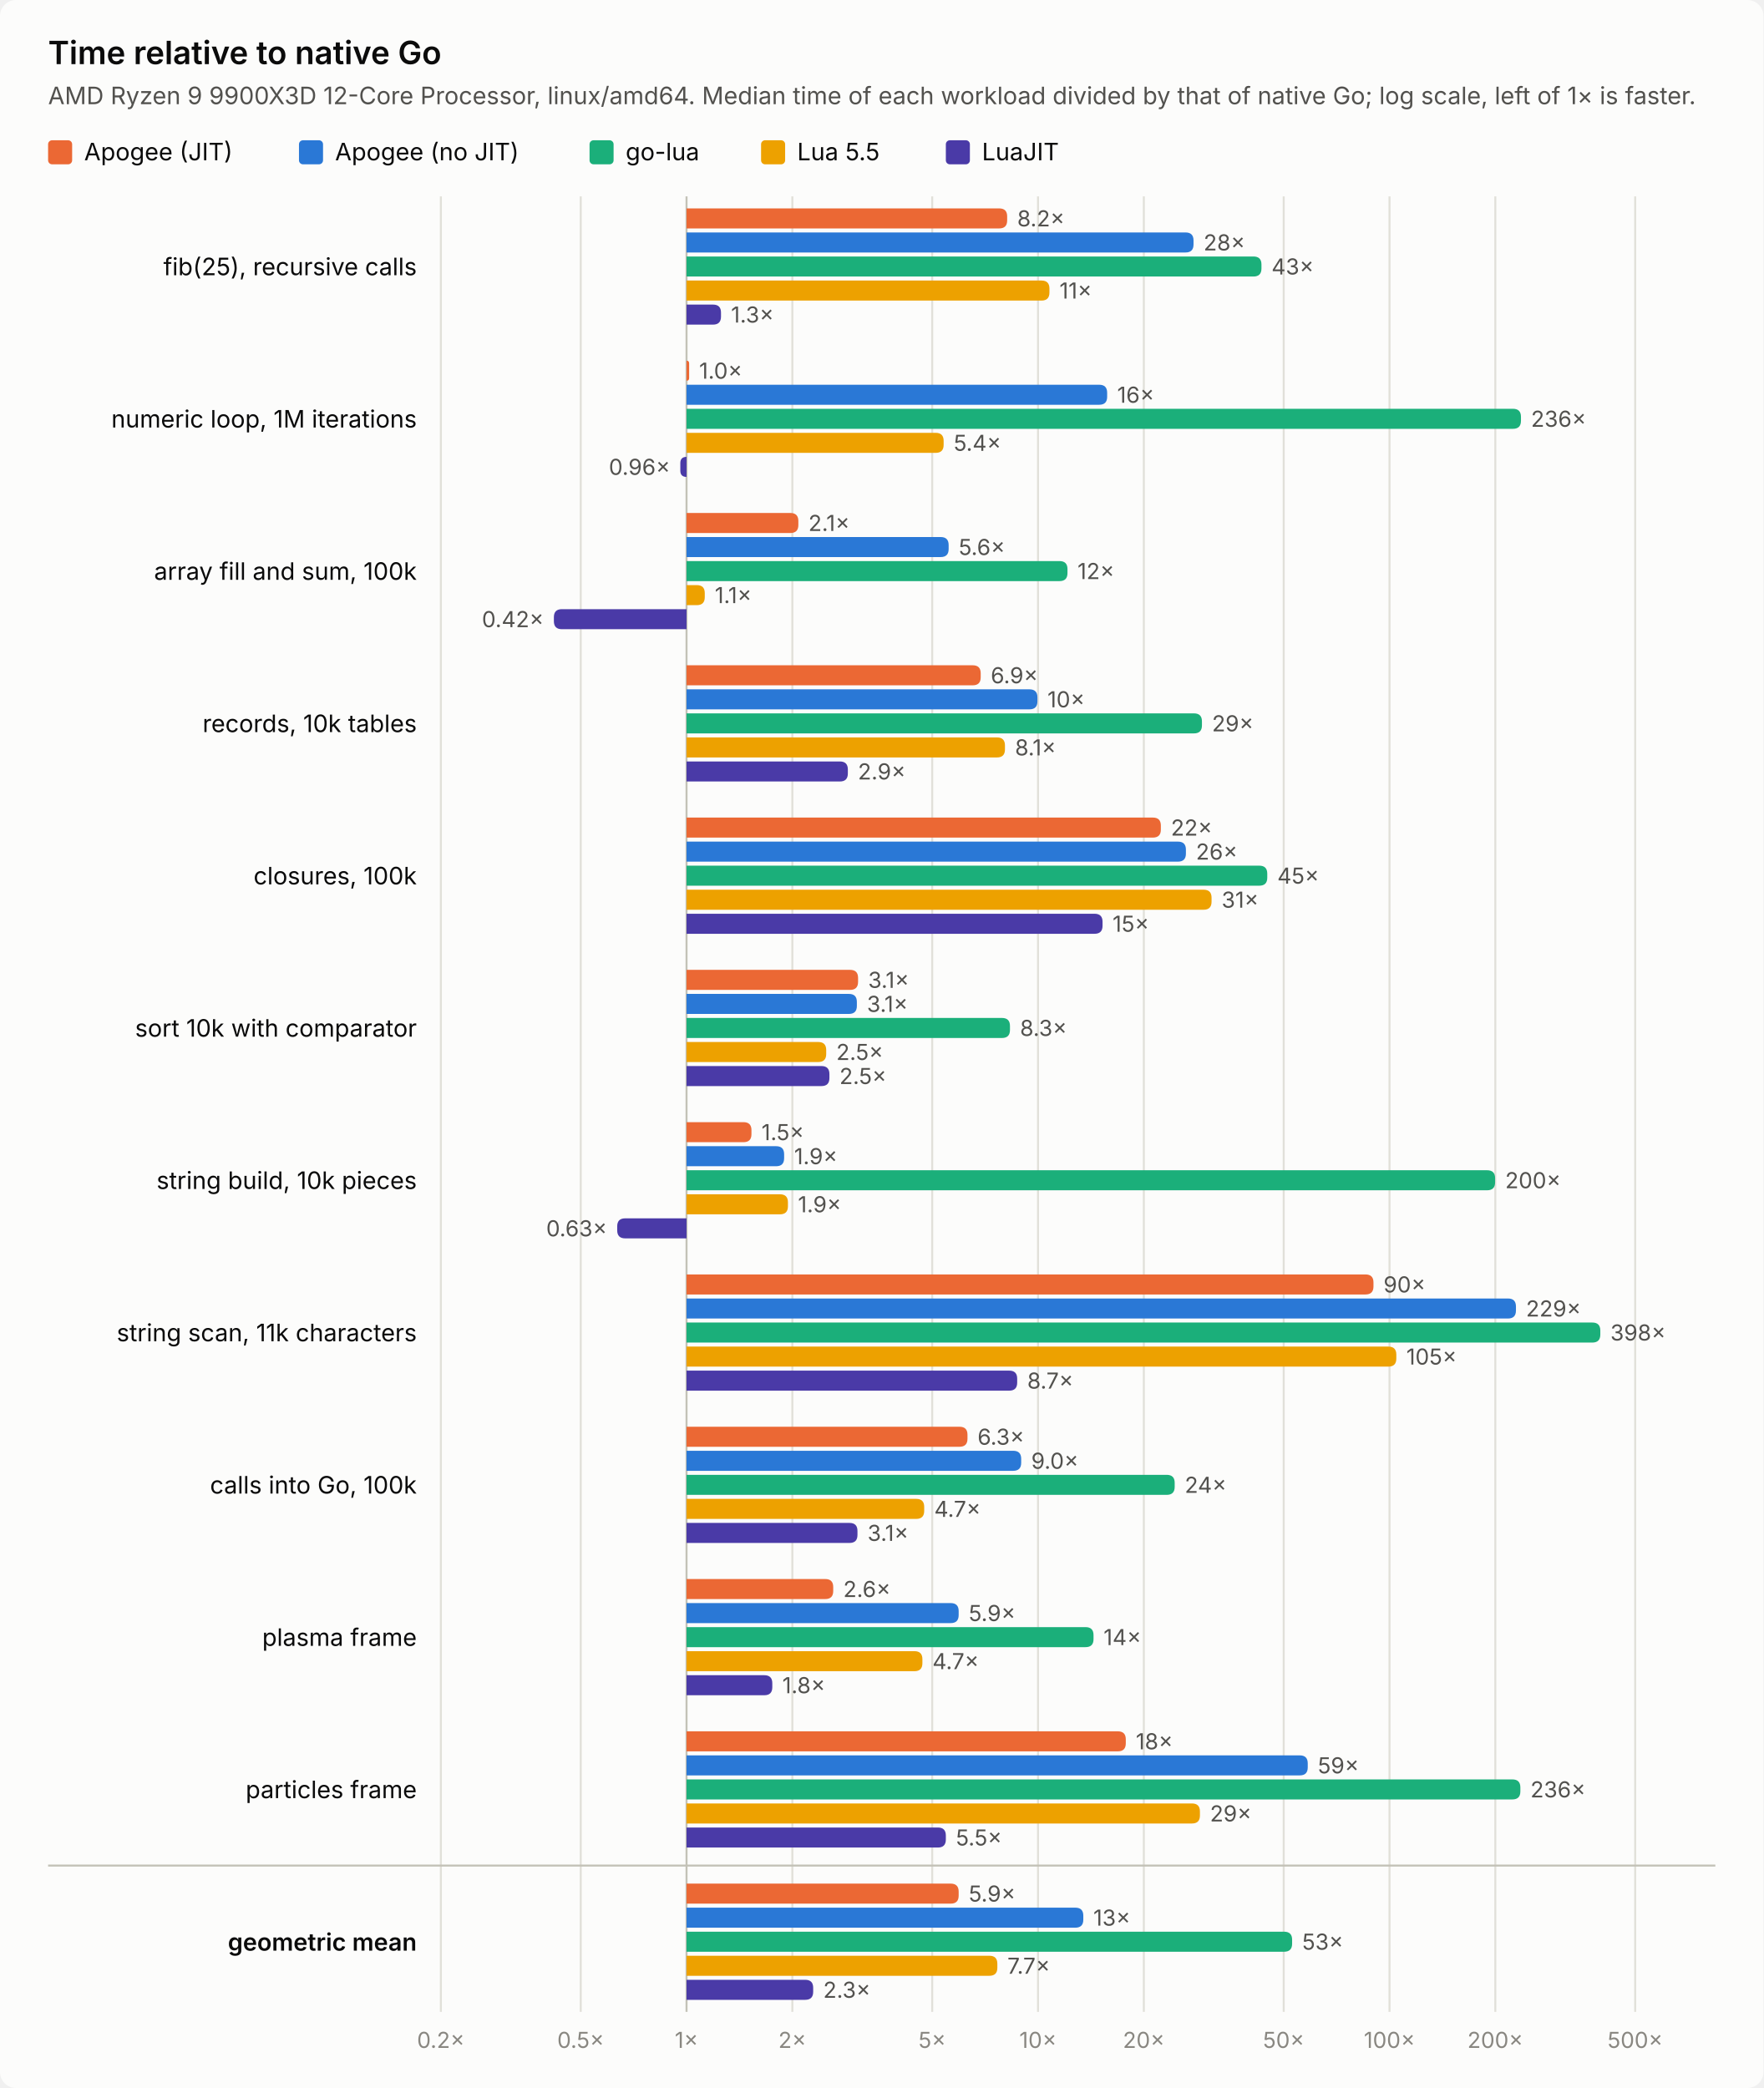
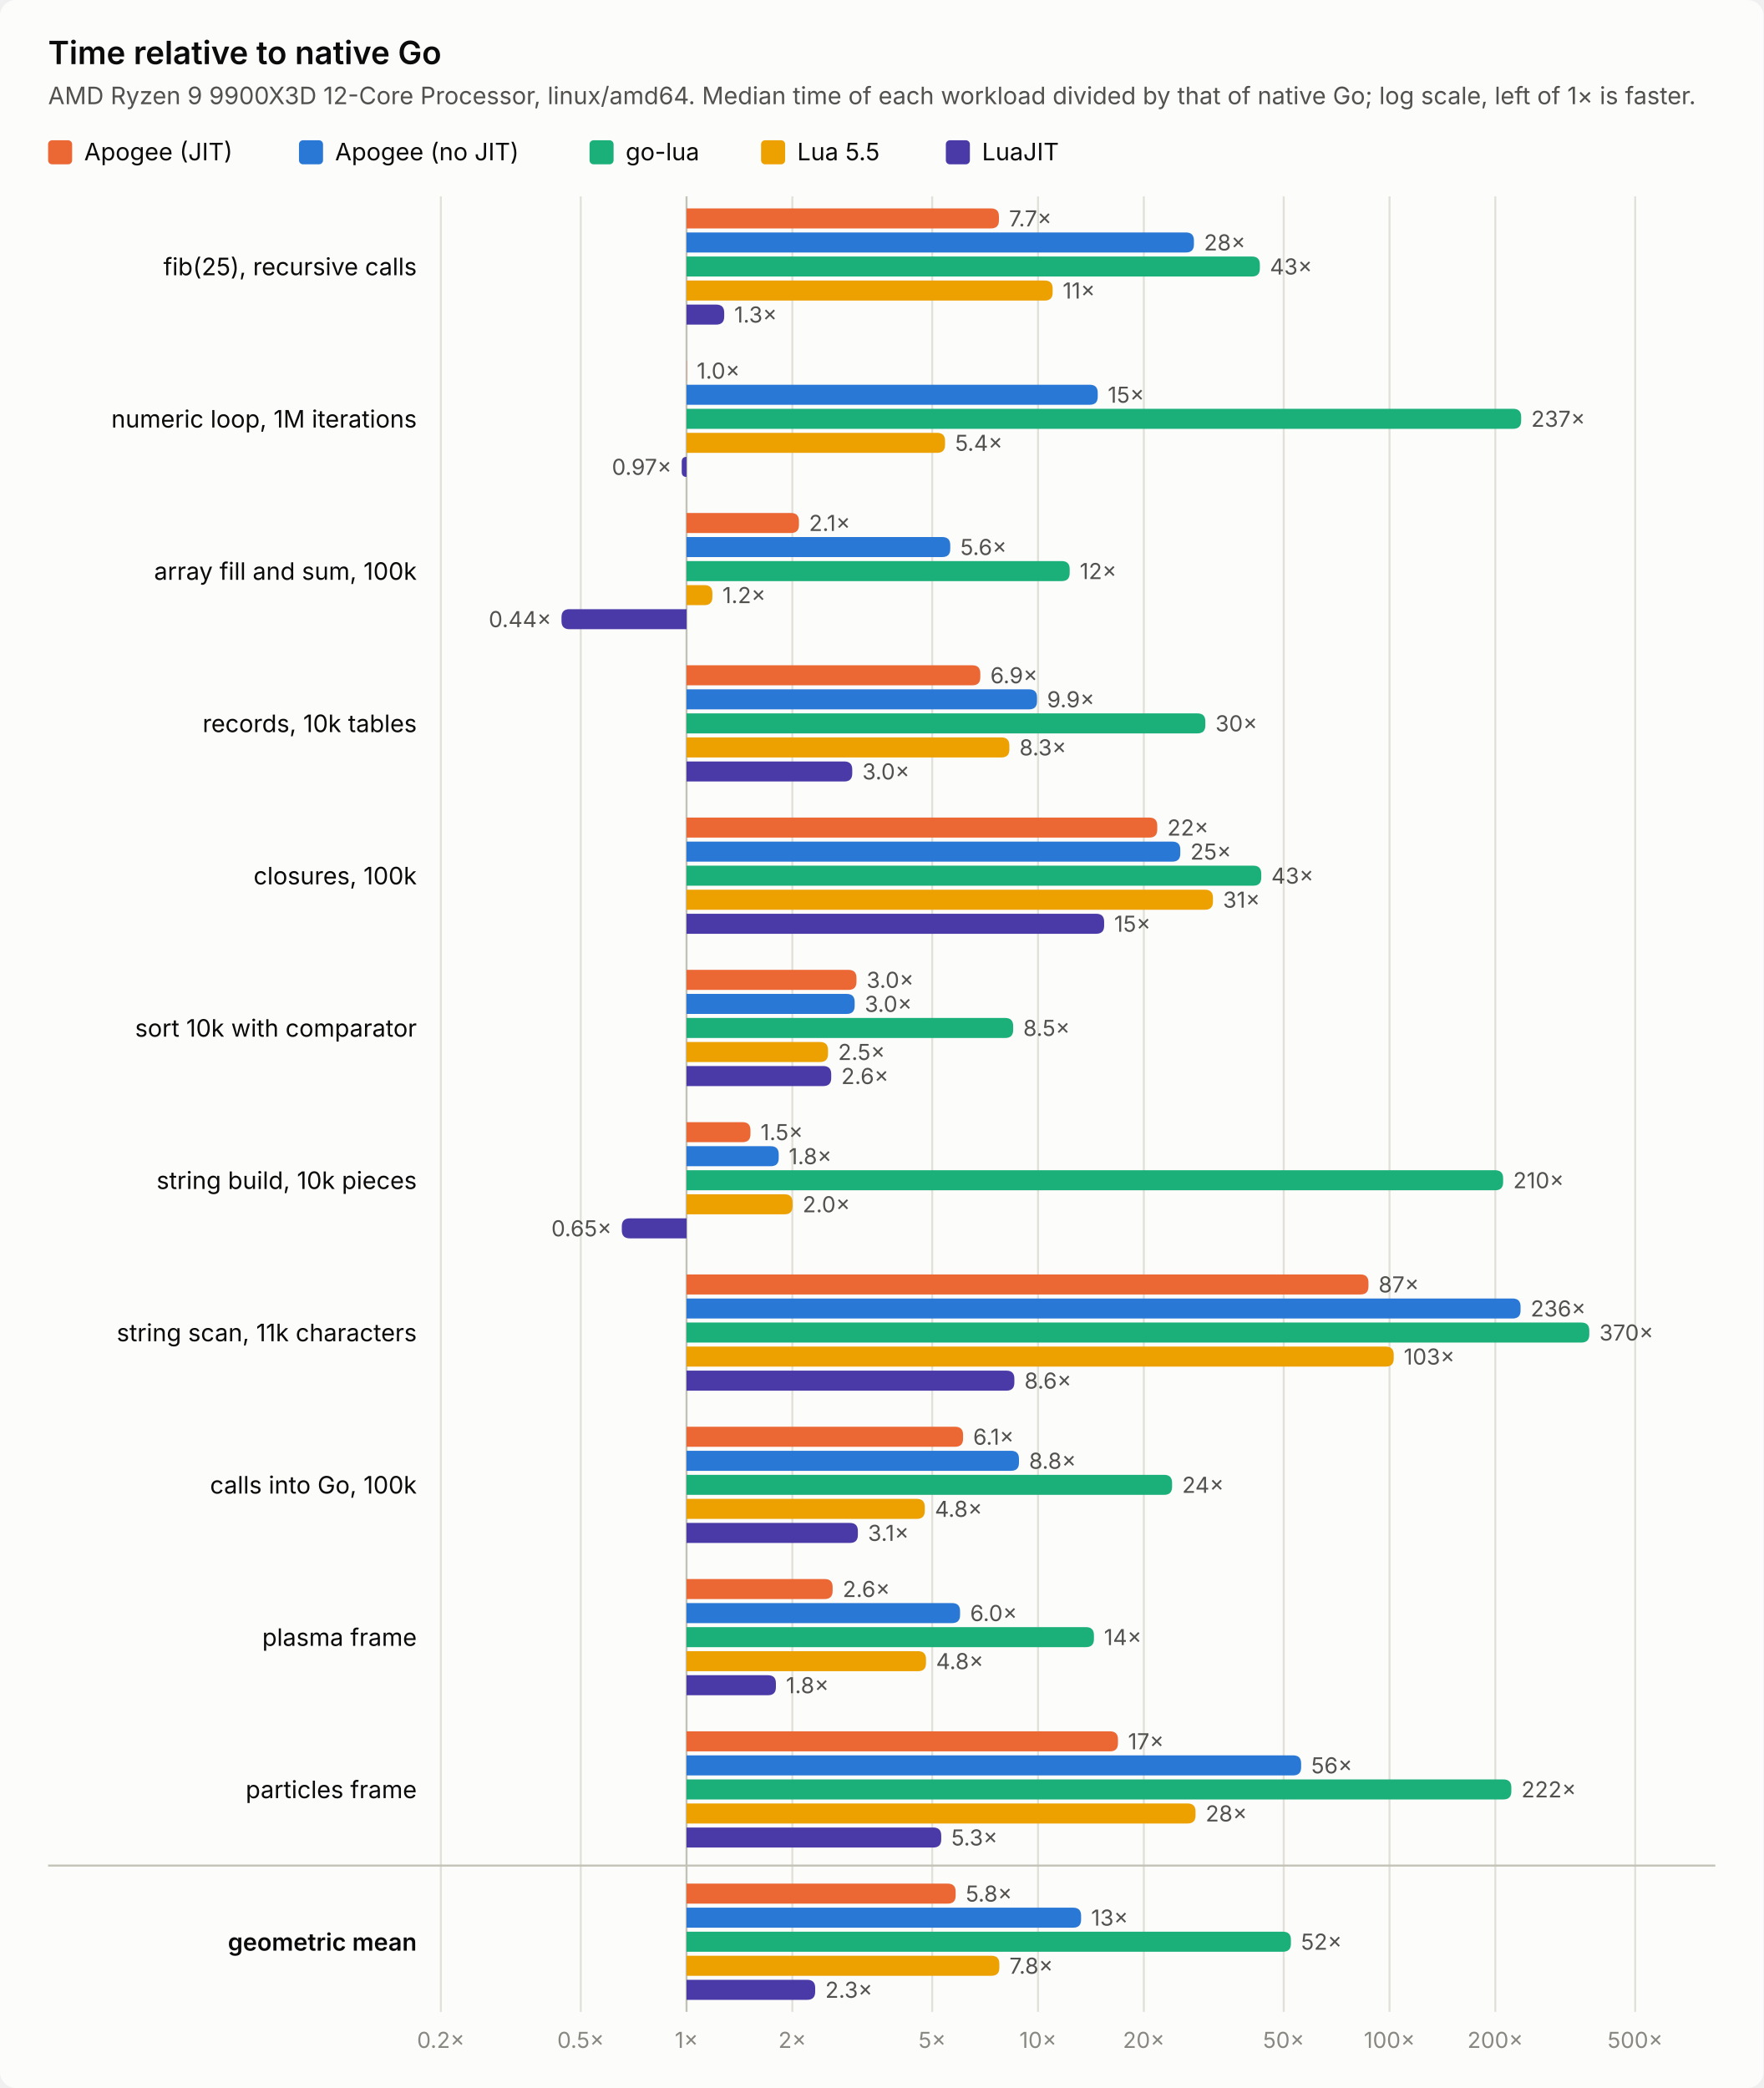
<svg xmlns="http://www.w3.org/2000/svg" viewBox="0 0 880 1042" width="880" height="1042" role="img" aria-labelledby="t d">
  <style>
text { font-family: system-ui, -apple-system, "Segoe UI", sans-serif; }
.bg { fill: #fcfcfb; }
.title { fill: #0b0b0b; font-size: 16px; font-weight: 600; }
.sub { fill: #52514e; font-size: 12px; }
.label { fill: #0b0b0b; font-size: 12px; }
.mean { font-weight: 600; }
.value { fill: #52514e; font-size: 11px; font-variant-numeric: tabular-nums; }
.tick { fill: #898781; font-size: 11px; font-variant-numeric: tabular-nums; }
.grid { stroke: #e1e0d9; stroke-width: 1; }
.base { stroke: #c3c2b7; stroke-width: 1; }
.s0 { fill: #2a78d6; } .s1 { fill: #eb6834; } .s2 { fill: #1baf7a; } .s3 { fill: #eda100; } .s4 { fill: #4a3aa7; }
@media (prefers-color-scheme: dark) {
  .bg { fill: #1a1a19; }
  .title, .label { fill: #ffffff; }
  .sub, .value { fill: #c3c2b7; }
  .grid { stroke: #2c2c2a; }
  .base { stroke: #383835; }
  .s0 { fill: #3987e5; } .s1 { fill: #d95926; } .s2 { fill: #199e70; } .s3 { fill: #c98500; } .s4 { fill: #9085e9; }
}
</style>
  <rect class="bg" width="880" height="1042" rx="8" />
  <text class="title" x="24" y="32">Time relative to native Go</text>
  <text class="sub" x="24" y="52">AMD Ryzen 9 9900X3D 12-Core Processor, linux/amd64. Median time of each workload divided by that of native Go; log scale, left of 1× is faster.</text>
  <rect class="s1" x="24" y="70" width="12" height="12" rx="2" />
  <text class="label" x="42" y="80">Apogee (JIT)</text>
  <rect class="s0" x="149.2" y="70" width="12" height="12" rx="2" />
  <text class="label" x="167.2" y="80">Apogee (no JIT)</text>
  <rect class="s2" x="294.2" y="70" width="12" height="12" rx="2" />
  <text class="label" x="312.2" y="80">go-lua</text>
  <rect class="s3" x="379.8" y="70" width="12" height="12" rx="2" />
  <text class="label" x="397.8" y="80">Lua 5.5</text>
  <rect class="s4" x="472" y="70" width="12" height="12" rx="2" />
  <text class="label" x="490" y="80">LuaJIT</text>
  <line class="grid" x1="220.0" x2="220.0" y1="98" y2="1004" />
  <text class="tick" x="220.0" y="1022" text-anchor="middle">0.2×</text>
  <line class="grid" x1="289.8" x2="289.8" y1="98" y2="1004" />
  <text class="tick" x="289.8" y="1022" text-anchor="middle">0.5×</text>
  <line class="base" x1="342.6" x2="342.6" y1="98" y2="1004" />
  <text class="tick" x="342.6" y="1022" text-anchor="middle">1×</text>
  <line class="grid" x1="395.4" x2="395.4" y1="98" y2="1004" />
  <text class="tick" x="395.4" y="1022" text-anchor="middle">2×</text>
  <line class="grid" x1="465.2" x2="465.2" y1="98" y2="1004" />
  <text class="tick" x="465.2" y="1022" text-anchor="middle">5×</text>
  <line class="grid" x1="518.0" x2="518.0" y1="98" y2="1004" />
  <text class="tick" x="518.0" y="1022" text-anchor="middle">10×</text>
  <line class="grid" x1="570.8" x2="570.8" y1="98" y2="1004" />
  <text class="tick" x="570.8" y="1022" text-anchor="middle">20×</text>
  <line class="grid" x1="640.6" x2="640.6" y1="98" y2="1004" />
  <text class="tick" x="640.6" y="1022" text-anchor="middle">50×</text>
  <line class="grid" x1="693.4" x2="693.4" y1="98" y2="1004" />
  <text class="tick" x="693.4" y="1022" text-anchor="middle">100×</text>
  <line class="grid" x1="746.2" x2="746.2" y1="98" y2="1004" />
  <text class="tick" x="746.2" y="1022" text-anchor="middle">200×</text>
  <line class="grid" x1="816.0" x2="816.0" y1="98" y2="1004" />
  <text class="tick" x="816.0" y="1022" text-anchor="middle">500×</text>
  <text class="label" x="208" y="133.0" text-anchor="end" dominant-baseline="middle">fib(25), recursive calls</text>
-   <path class="s1" d="M342.6 104.0H498.6Q502.6 104.0 502.6 108.0V110.0Q502.6 114.0 498.6 114.0H342.6Z" />
-   <text class="value" x="507.6" y="109.0" text-anchor="start" dominant-baseline="middle">8.2×</text>
-   <path class="s0" d="M342.6 116.0H591.6Q595.6 116.0 595.6 120.0V122.0Q595.6 126.0 591.6 126.0H342.6Z" />
-   <text class="value" x="600.6" y="121.0" text-anchor="start" dominant-baseline="middle">28×</text>
-   <path class="s2" d="M342.6 128.0H625.5Q629.5 128.0 629.5 132.0V134.0Q629.5 138.0 625.5 138.0H342.6Z" />
-   <text class="value" x="634.5" y="133.0" text-anchor="start" dominant-baseline="middle">43×</text>
-   <path class="s3" d="M342.6 140.0H519.7Q523.7 140.0 523.7 144.0V146.0Q523.7 150.0 519.7 150.0H342.6Z" />
-   <text class="value" x="528.7" y="145.0" text-anchor="start" dominant-baseline="middle">11×</text>
-   <path class="s4" d="M342.6 152.0H355.8Q359.8 152.0 359.8 156.0V158.0Q359.8 162.0 355.8 162.0H342.6Z" />
-   <text class="value" x="364.8" y="157.0" text-anchor="start" dominant-baseline="middle">1.3×</text>
+   <path class="s1" d="M342.6 104.0H494.5Q498.5 104.0 498.5 108.0V110.0Q498.5 114.0 494.5 114.0H342.6Z" />
+   <text class="value" x="503.5" y="109.0" text-anchor="start" dominant-baseline="middle">7.7×</text>
+   <path class="s0" d="M342.6 116.0H591.8Q595.8 116.0 595.8 120.0V122.0Q595.8 126.0 591.8 126.0H342.6Z" />
+   <text class="value" x="600.8" y="121.0" text-anchor="start" dominant-baseline="middle">28×</text>
+   <path class="s2" d="M342.6 128.0H624.7Q628.7 128.0 628.7 132.0V134.0Q628.7 138.0 624.7 138.0H342.6Z" />
+   <text class="value" x="633.7" y="133.0" text-anchor="start" dominant-baseline="middle">43×</text>
+   <path class="s3" d="M342.6 140.0H521.3Q525.3 140.0 525.3 144.0V146.0Q525.3 150.0 521.3 150.0H342.6Z" />
+   <text class="value" x="530.3" y="145.0" text-anchor="start" dominant-baseline="middle">11×</text>
+   <path class="s4" d="M342.6 152.0H357.4Q361.4 152.0 361.4 156.0V158.0Q361.4 162.0 357.4 162.0H342.6Z" />
+   <text class="value" x="366.4" y="157.0" text-anchor="start" dominant-baseline="middle">1.3×</text>
  <text class="label" x="208" y="209.0" text-anchor="end" dominant-baseline="middle">numeric loop, 1M iterations</text>
-   <path class="s1" d="M342.6 180.0H342.6Q343.9 180.0 343.9 181.3V188.7Q343.9 190.0 342.6 190.0H342.6Z" />
-   <text class="value" x="348.9" y="185.0" text-anchor="start" dominant-baseline="middle">1.0×</text>
-   <path class="s0" d="M342.6 192.0H548.5Q552.5 192.0 552.5 196.0V198.0Q552.5 202.0 548.5 202.0H342.6Z" />
-   <text class="value" x="557.5" y="197.0" text-anchor="start" dominant-baseline="middle">16×</text>
-   <path class="s2" d="M342.6 204.0H755.0Q759.0 204.0 759.0 208.0V210.0Q759.0 214.0 755.0 214.0H342.6Z" />
-   <text class="value" x="764.0" y="209.0" text-anchor="start" dominant-baseline="middle">236×</text>
-   <path class="s3" d="M342.6 216.0H466.9Q470.9 216.0 470.9 220.0V222.0Q470.9 226.0 466.9 226.0H342.6Z" />
-   <text class="value" x="475.9" y="221.0" text-anchor="start" dominant-baseline="middle">5.4×</text>
-   <path class="s4" d="M342.6 228.0H342.6Q339.5 228.0 339.5 231.1V234.9Q339.5 238.0 342.6 238.0H342.6Z" />
-   <text class="value" x="334.5" y="233.0" text-anchor="end" dominant-baseline="middle">0.96×</text>
+   <path class="s1" d="M342.6 180.0H342.6Q342.7 180.0 342.7 180.1V189.9Q342.7 190.0 342.6 190.0H342.6Z" />
+   <text class="value" x="347.7" y="185.0" text-anchor="start" dominant-baseline="middle">1.0×</text>
+   <path class="s0" d="M342.6 192.0H543.8Q547.8 192.0 547.8 196.0V198.0Q547.8 202.0 543.8 202.0H342.6Z" />
+   <text class="value" x="552.8" y="197.0" text-anchor="start" dominant-baseline="middle">15×</text>
+   <path class="s2" d="M342.6 204.0H755.1Q759.1 204.0 759.1 208.0V210.0Q759.1 214.0 755.1 214.0H342.6Z" />
+   <text class="value" x="764.1" y="209.0" text-anchor="start" dominant-baseline="middle">237×</text>
+   <path class="s3" d="M342.6 216.0H467.6Q471.6 216.0 471.6 220.0V222.0Q471.6 226.0 467.6 226.0H342.6Z" />
+   <text class="value" x="476.6" y="221.0" text-anchor="start" dominant-baseline="middle">5.4×</text>
+   <path class="s4" d="M342.6 228.0H342.6Q340.2 228.0 340.2 230.4V235.6Q340.2 238.0 342.6 238.0H342.6Z" />
+   <text class="value" x="335.2" y="233.0" text-anchor="end" dominant-baseline="middle">0.97×</text>
  <text class="label" x="208" y="285.0" text-anchor="end" dominant-baseline="middle">array fill and sum, 100k</text>
-   <path class="s1" d="M342.6 256.0H394.4Q398.4 256.0 398.4 260.0V262.0Q398.4 266.0 394.4 266.0H342.6Z" />
-   <text class="value" x="403.4" y="261.0" text-anchor="start" dominant-baseline="middle">2.1×</text>
-   <path class="s0" d="M342.6 268.0H469.4Q473.4 268.0 473.4 272.0V274.0Q473.4 278.0 469.4 278.0H342.6Z" />
-   <text class="value" x="478.4" y="273.0" text-anchor="start" dominant-baseline="middle">5.6×</text>
-   <path class="s2" d="M342.6 280.0H528.7Q532.7 280.0 532.7 284.0V286.0Q532.7 290.0 528.7 290.0H342.6Z" />
-   <text class="value" x="537.7" y="285.0" text-anchor="start" dominant-baseline="middle">12×</text>
-   <path class="s3" d="M342.6 292.0H347.7Q351.7 292.0 351.7 296.0V298.0Q351.7 302.0 347.7 302.0H342.6Z" />
-   <text class="value" x="356.7" y="297.0" text-anchor="start" dominant-baseline="middle">1.1×</text>
-   <path class="s4" d="M342.6 304.0H280.4Q276.4 304.0 276.4 308.0V310.0Q276.4 314.0 280.4 314.0H342.6Z" />
-   <text class="value" x="271.4" y="309.0" text-anchor="end" dominant-baseline="middle">0.42×</text>
+   <path class="s1" d="M342.6 256.0H394.7Q398.7 256.0 398.7 260.0V262.0Q398.7 266.0 394.7 266.0H342.6Z" />
+   <text class="value" x="403.7" y="261.0" text-anchor="start" dominant-baseline="middle">2.1×</text>
+   <path class="s0" d="M342.6 268.0H470.2Q474.2 268.0 474.2 272.0V274.0Q474.2 278.0 470.2 278.0H342.6Z" />
+   <text class="value" x="479.2" y="273.0" text-anchor="start" dominant-baseline="middle">5.6×</text>
+   <path class="s2" d="M342.6 280.0H529.8Q533.8 280.0 533.8 284.0V286.0Q533.8 290.0 529.8 290.0H342.6Z" />
+   <text class="value" x="538.8" y="285.0" text-anchor="start" dominant-baseline="middle">12×</text>
+   <path class="s3" d="M342.6 292.0H351.5Q355.5 292.0 355.5 296.0V298.0Q355.5 302.0 351.5 302.0H342.6Z" />
+   <text class="value" x="360.5" y="297.0" text-anchor="start" dominant-baseline="middle">1.2×</text>
+   <path class="s4" d="M342.6 304.0H284.2Q280.2 304.0 280.2 308.0V310.0Q280.2 314.0 284.2 314.0H342.6Z" />
+   <text class="value" x="275.2" y="309.0" text-anchor="end" dominant-baseline="middle">0.44×</text>
  <text class="label" x="208" y="361.0" text-anchor="end" dominant-baseline="middle">records, 10k tables</text>
-   <path class="s1" d="M342.6 332.0H485.4Q489.4 332.0 489.4 336.0V338.0Q489.4 342.0 485.4 342.0H342.6Z" />
-   <text class="value" x="494.4" y="337.0" text-anchor="start" dominant-baseline="middle">6.9×</text>
-   <path class="s0" d="M342.6 344.0H513.7Q517.7 344.0 517.7 348.0V350.0Q517.7 354.0 513.7 354.0H342.6Z" />
-   <text class="value" x="522.7" y="349.0" text-anchor="start" dominant-baseline="middle">10×</text>
-   <path class="s2" d="M342.6 356.0H595.8Q599.8 356.0 599.8 360.0V362.0Q599.8 366.0 595.8 366.0H342.6Z" />
-   <text class="value" x="604.8" y="361.0" text-anchor="start" dominant-baseline="middle">29×</text>
-   <path class="s3" d="M342.6 368.0H497.5Q501.5 368.0 501.5 372.0V374.0Q501.5 378.0 497.5 378.0H342.6Z" />
-   <text class="value" x="506.5" y="373.0" text-anchor="start" dominant-baseline="middle">8.1×</text>
-   <path class="s4" d="M342.6 380.0H419.1Q423.1 380.0 423.1 384.0V386.0Q423.1 390.0 419.1 390.0H342.6Z" />
-   <text class="value" x="428.1" y="385.0" text-anchor="start" dominant-baseline="middle">2.9×</text>
+   <path class="s1" d="M342.6 332.0H485.2Q489.2 332.0 489.2 336.0V338.0Q489.2 342.0 485.2 342.0H342.6Z" />
+   <text class="value" x="494.2" y="337.0" text-anchor="start" dominant-baseline="middle">6.9×</text>
+   <path class="s0" d="M342.6 344.0H513.5Q517.5 344.0 517.5 348.0V350.0Q517.5 354.0 513.5 354.0H342.6Z" />
+   <text class="value" x="522.5" y="349.0" text-anchor="start" dominant-baseline="middle">9.9×</text>
+   <path class="s2" d="M342.6 356.0H597.5Q601.5 356.0 601.5 360.0V362.0Q601.5 366.0 597.5 366.0H342.6Z" />
+   <text class="value" x="606.5" y="361.0" text-anchor="start" dominant-baseline="middle">30×</text>
+   <path class="s3" d="M342.6 368.0H499.7Q503.7 368.0 503.7 372.0V374.0Q503.7 378.0 499.7 378.0H342.6Z" />
+   <text class="value" x="508.7" y="373.0" text-anchor="start" dominant-baseline="middle">8.3×</text>
+   <path class="s4" d="M342.6 380.0H421.3Q425.3 380.0 425.3 384.0V386.0Q425.3 390.0 421.3 390.0H342.6Z" />
+   <text class="value" x="430.3" y="385.0" text-anchor="start" dominant-baseline="middle">3.0×</text>
  <text class="label" x="208" y="437.0" text-anchor="end" dominant-baseline="middle">closures, 100k</text>
-   <path class="s1" d="M342.6 408.0H575.3Q579.3 408.0 579.3 412.0V414.0Q579.3 418.0 575.3 418.0H342.6Z" />
-   <text class="value" x="584.3" y="413.0" text-anchor="start" dominant-baseline="middle">22×</text>
-   <path class="s0" d="M342.6 420.0H587.8Q591.8 420.0 591.8 424.0V426.0Q591.8 430.0 587.8 430.0H342.6Z" />
-   <text class="value" x="596.8" y="425.0" text-anchor="start" dominant-baseline="middle">26×</text>
-   <path class="s2" d="M342.6 432.0H628.4Q632.4 432.0 632.4 436.0V438.0Q632.4 442.0 628.4 442.0H342.6Z" />
-   <text class="value" x="637.4" y="437.0" text-anchor="start" dominant-baseline="middle">45×</text>
-   <path class="s3" d="M342.6 444.0H600.6Q604.6 444.0 604.6 448.0V450.0Q604.6 454.0 600.6 454.0H342.6Z" />
-   <text class="value" x="609.6" y="449.0" text-anchor="start" dominant-baseline="middle">31×</text>
-   <path class="s4" d="M342.6 456.0H546.2Q550.2 456.0 550.2 460.0V462.0Q550.2 466.0 546.2 466.0H342.6Z" />
-   <text class="value" x="555.2" y="461.0" text-anchor="start" dominant-baseline="middle">15×</text>
+   <path class="s1" d="M342.6 408.0H573.5Q577.5 408.0 577.5 412.0V414.0Q577.5 418.0 573.5 418.0H342.6Z" />
+   <text class="value" x="582.5" y="413.0" text-anchor="start" dominant-baseline="middle">22×</text>
+   <path class="s0" d="M342.6 420.0H585.0Q589.0 420.0 589.0 424.0V426.0Q589.0 430.0 585.0 430.0H342.6Z" />
+   <text class="value" x="594.0" y="425.0" text-anchor="start" dominant-baseline="middle">25×</text>
+   <path class="s2" d="M342.6 432.0H625.4Q629.4 432.0 629.4 436.0V438.0Q629.4 442.0 625.4 442.0H342.6Z" />
+   <text class="value" x="634.4" y="437.0" text-anchor="start" dominant-baseline="middle">43×</text>
+   <path class="s3" d="M342.6 444.0H601.3Q605.3 444.0 605.3 448.0V450.0Q605.3 454.0 601.3 454.0H342.6Z" />
+   <text class="value" x="610.3" y="449.0" text-anchor="start" dominant-baseline="middle">31×</text>
+   <path class="s4" d="M342.6 456.0H547.0Q551.0 456.0 551.0 460.0V462.0Q551.0 466.0 547.0 466.0H342.6Z" />
+   <text class="value" x="556.0" y="461.0" text-anchor="start" dominant-baseline="middle">15×</text>
  <text class="label" x="208" y="513.0" text-anchor="end" dominant-baseline="middle">sort 10k with comparator</text>
-   <path class="s1" d="M342.6 484.0H424.2Q428.2 484.0 428.2 488.0V490.0Q428.2 494.0 424.2 494.0H342.6Z" />
-   <text class="value" x="433.2" y="489.0" text-anchor="start" dominant-baseline="middle">3.1×</text>
-   <path class="s0" d="M342.6 496.0H423.6Q427.6 496.0 427.6 500.0V502.0Q427.6 506.0 423.6 506.0H342.6Z" />
-   <text class="value" x="432.6" y="501.0" text-anchor="start" dominant-baseline="middle">3.1×</text>
-   <path class="s2" d="M342.6 508.0H500.0Q504.0 508.0 504.0 512.0V514.0Q504.0 518.0 500.0 518.0H342.6Z" />
-   <text class="value" x="509.0" y="513.0" text-anchor="start" dominant-baseline="middle">8.3×</text>
-   <path class="s3" d="M342.6 520.0H408.3Q412.3 520.0 412.3 524.0V526.0Q412.3 530.0 408.3 530.0H342.6Z" />
-   <text class="value" x="417.3" y="525.0" text-anchor="start" dominant-baseline="middle">2.5×</text>
-   <path class="s4" d="M342.6 532.0H409.9Q413.9 532.0 413.9 536.0V538.0Q413.9 542.0 409.9 542.0H342.6Z" />
-   <text class="value" x="418.9" y="537.0" text-anchor="start" dominant-baseline="middle">2.5×</text>
+   <path class="s1" d="M342.6 484.0H423.4Q427.4 484.0 427.4 488.0V490.0Q427.4 494.0 423.4 494.0H342.6Z" />
+   <text class="value" x="432.4" y="489.0" text-anchor="start" dominant-baseline="middle">3.0×</text>
+   <path class="s0" d="M342.6 496.0H422.5Q426.5 496.0 426.5 500.0V502.0Q426.5 506.0 422.5 506.0H342.6Z" />
+   <text class="value" x="431.5" y="501.0" text-anchor="start" dominant-baseline="middle">3.0×</text>
+   <path class="s2" d="M342.6 508.0H501.6Q505.6 508.0 505.6 512.0V514.0Q505.6 518.0 501.6 518.0H342.6Z" />
+   <text class="value" x="510.6" y="513.0" text-anchor="start" dominant-baseline="middle">8.5×</text>
+   <path class="s3" d="M342.6 520.0H409.2Q413.2 520.0 413.2 524.0V526.0Q413.2 530.0 409.2 530.0H342.6Z" />
+   <text class="value" x="418.2" y="525.0" text-anchor="start" dominant-baseline="middle">2.5×</text>
+   <path class="s4" d="M342.6 532.0H410.8Q414.8 532.0 414.8 536.0V538.0Q414.8 542.0 410.8 542.0H342.6Z" />
+   <text class="value" x="419.8" y="537.0" text-anchor="start" dominant-baseline="middle">2.6×</text>
  <text class="label" x="208" y="589.0" text-anchor="end" dominant-baseline="middle">string build, 10k pieces</text>
-   <path class="s1" d="M342.6 560.0H371.0Q375.0 560.0 375.0 564.0V566.0Q375.0 570.0 371.0 570.0H342.6Z" />
-   <text class="value" x="380.0" y="565.0" text-anchor="start" dominant-baseline="middle">1.5×</text>
-   <path class="s0" d="M342.6 572.0H387.3Q391.3 572.0 391.3 576.0V578.0Q391.3 582.0 387.3 582.0H342.6Z" />
-   <text class="value" x="396.3" y="577.0" text-anchor="start" dominant-baseline="middle">1.9×</text>
-   <path class="s2" d="M342.6 584.0H742.1Q746.1 584.0 746.1 588.0V590.0Q746.1 594.0 742.1 594.0H342.6Z" />
-   <text class="value" x="751.1" y="589.0" text-anchor="start" dominant-baseline="middle">200×</text>
-   <path class="s3" d="M342.6 596.0H389.2Q393.2 596.0 393.2 600.0V602.0Q393.2 606.0 389.2 606.0H342.6Z" />
-   <text class="value" x="398.2" y="601.0" text-anchor="start" dominant-baseline="middle">1.9×</text>
-   <path class="s4" d="M342.6 608.0H312.0Q308.0 608.0 308.0 612.0V614.0Q308.0 618.0 312.0 618.0H342.6Z" />
-   <text class="value" x="303.0" y="613.0" text-anchor="end" dominant-baseline="middle">0.63×</text>
+   <path class="s1" d="M342.6 560.0H370.5Q374.5 560.0 374.5 564.0V566.0Q374.5 570.0 370.5 570.0H342.6Z" />
+   <text class="value" x="379.5" y="565.0" text-anchor="start" dominant-baseline="middle">1.5×</text>
+   <path class="s0" d="M342.6 572.0H384.6Q388.6 572.0 388.6 576.0V578.0Q388.6 582.0 384.6 582.0H342.6Z" />
+   <text class="value" x="393.6" y="577.0" text-anchor="start" dominant-baseline="middle">1.8×</text>
+   <path class="s2" d="M342.6 584.0H746.1Q750.1 584.0 750.1 588.0V590.0Q750.1 594.0 746.1 594.0H342.6Z" />
+   <text class="value" x="755.1" y="589.0" text-anchor="start" dominant-baseline="middle">210×</text>
+   <path class="s3" d="M342.6 596.0H391.5Q395.5 596.0 395.5 600.0V602.0Q395.5 606.0 391.5 606.0H342.6Z" />
+   <text class="value" x="400.5" y="601.0" text-anchor="start" dominant-baseline="middle">2.0×</text>
+   <path class="s4" d="M342.6 608.0H314.3Q310.3 608.0 310.3 612.0V614.0Q310.3 618.0 314.3 618.0H342.6Z" />
+   <text class="value" x="305.3" y="613.0" text-anchor="end" dominant-baseline="middle">0.65×</text>
  <text class="label" x="208" y="665.0" text-anchor="end" dominant-baseline="middle">string scan, 11k characters</text>
-   <path class="s1" d="M342.6 636.0H681.4Q685.4 636.0 685.4 640.0V642.0Q685.4 646.0 681.4 646.0H342.6Z" />
-   <text class="value" x="690.4" y="641.0" text-anchor="start" dominant-baseline="middle">90×</text>
-   <path class="s0" d="M342.6 648.0H752.5Q756.5 648.0 756.5 652.0V654.0Q756.5 658.0 752.5 658.0H342.6Z" />
-   <text class="value" x="761.5" y="653.0" text-anchor="start" dominant-baseline="middle">229×</text>
-   <path class="s2" d="M342.6 660.0H794.6Q798.6 660.0 798.6 664.0V666.0Q798.6 670.0 794.6 670.0H342.6Z" />
-   <text class="value" x="803.6" y="665.0" text-anchor="start" dominant-baseline="middle">398×</text>
-   <path class="s3" d="M342.6 672.0H692.8Q696.8 672.0 696.8 676.0V678.0Q696.8 682.0 692.8 682.0H342.6Z" />
-   <text class="value" x="701.8" y="677.0" text-anchor="start" dominant-baseline="middle">105×</text>
-   <path class="s4" d="M342.6 684.0H503.6Q507.6 684.0 507.6 688.0V690.0Q507.6 694.0 503.6 694.0H342.6Z" />
-   <text class="value" x="512.6" y="689.0" text-anchor="start" dominant-baseline="middle">8.7×</text>
+   <path class="s1" d="M342.6 636.0H678.9Q682.9 636.0 682.9 640.0V642.0Q682.9 646.0 678.9 646.0H342.6Z" />
+   <text class="value" x="687.9" y="641.0" text-anchor="start" dominant-baseline="middle">87×</text>
+   <path class="s0" d="M342.6 648.0H754.8Q758.8 648.0 758.8 652.0V654.0Q758.8 658.0 754.8 658.0H342.6Z" />
+   <text class="value" x="763.8" y="653.0" text-anchor="start" dominant-baseline="middle">236×</text>
+   <path class="s2" d="M342.6 660.0H789.1Q793.1 660.0 793.1 664.0V666.0Q793.1 670.0 789.1 670.0H342.6Z" />
+   <text class="value" x="798.1" y="665.0" text-anchor="start" dominant-baseline="middle">370×</text>
+   <path class="s3" d="M342.6 672.0H691.5Q695.5 672.0 695.5 676.0V678.0Q695.5 682.0 691.5 682.0H342.6Z" />
+   <text class="value" x="700.5" y="677.0" text-anchor="start" dominant-baseline="middle">103×</text>
+   <path class="s4" d="M342.6 684.0H502.2Q506.2 684.0 506.2 688.0V690.0Q506.2 694.0 502.2 694.0H342.6Z" />
+   <text class="value" x="511.2" y="689.0" text-anchor="start" dominant-baseline="middle">8.6×</text>
  <text class="label" x="208" y="741.0" text-anchor="end" dominant-baseline="middle">calls into Go, 100k</text>
-   <path class="s1" d="M342.6 712.0H478.8Q482.8 712.0 482.8 716.0V718.0Q482.8 722.0 478.8 722.0H342.6Z" />
-   <text class="value" x="487.8" y="717.0" text-anchor="start" dominant-baseline="middle">6.3×</text>
-   <path class="s0" d="M342.6 724.0H505.6Q509.6 724.0 509.6 728.0V730.0Q509.6 734.0 505.6 734.0H342.6Z" />
-   <text class="value" x="514.6" y="729.0" text-anchor="start" dominant-baseline="middle">9.0×</text>
-   <path class="s2" d="M342.6 736.0H582.2Q586.2 736.0 586.2 740.0V742.0Q586.2 746.0 582.2 746.0H342.6Z" />
-   <text class="value" x="591.2" y="741.0" text-anchor="start" dominant-baseline="middle">24×</text>
-   <path class="s3" d="M342.6 748.0H457.2Q461.2 748.0 461.2 752.0V754.0Q461.2 758.0 457.2 758.0H342.6Z" />
-   <text class="value" x="466.2" y="753.0" text-anchor="start" dominant-baseline="middle">4.7×</text>
-   <path class="s4" d="M342.6 760.0H423.9Q427.9 760.0 427.9 764.0V766.0Q427.9 770.0 423.9 770.0H342.6Z" />
-   <text class="value" x="432.9" y="765.0" text-anchor="start" dominant-baseline="middle">3.1×</text>
+   <path class="s1" d="M342.6 712.0H476.6Q480.6 712.0 480.6 716.0V718.0Q480.6 722.0 476.6 722.0H342.6Z" />
+   <text class="value" x="485.6" y="717.0" text-anchor="start" dominant-baseline="middle">6.1×</text>
+   <path class="s0" d="M342.6 724.0H504.5Q508.5 724.0 508.5 728.0V730.0Q508.5 734.0 504.5 734.0H342.6Z" />
+   <text class="value" x="513.5" y="729.0" text-anchor="start" dominant-baseline="middle">8.8×</text>
+   <path class="s2" d="M342.6 736.0H580.9Q584.9 736.0 584.9 740.0V742.0Q584.9 746.0 580.9 746.0H342.6Z" />
+   <text class="value" x="589.9" y="741.0" text-anchor="start" dominant-baseline="middle">24×</text>
+   <path class="s3" d="M342.6 748.0H457.5Q461.5 748.0 461.5 752.0V754.0Q461.5 758.0 457.5 758.0H342.6Z" />
+   <text class="value" x="466.5" y="753.0" text-anchor="start" dominant-baseline="middle">4.8×</text>
+   <path class="s4" d="M342.6 760.0H424.1Q428.1 760.0 428.1 764.0V766.0Q428.1 770.0 424.1 770.0H342.6Z" />
+   <text class="value" x="433.1" y="765.0" text-anchor="start" dominant-baseline="middle">3.1×</text>
  <text class="label" x="208" y="817.0" text-anchor="end" dominant-baseline="middle">plasma frame</text>
-   <path class="s1" d="M342.6 788.0H411.8Q415.8 788.0 415.8 792.0V794.0Q415.8 798.0 411.8 798.0H342.6Z" />
-   <text class="value" x="420.8" y="793.0" text-anchor="start" dominant-baseline="middle">2.6×</text>
-   <path class="s0" d="M342.6 800.0H474.4Q478.4 800.0 478.4 804.0V806.0Q478.4 810.0 474.4 810.0H342.6Z" />
-   <text class="value" x="483.4" y="805.0" text-anchor="start" dominant-baseline="middle">5.9×</text>
-   <path class="s2" d="M342.6 812.0H541.7Q545.7 812.0 545.7 816.0V818.0Q545.7 822.0 541.7 822.0H342.6Z" />
-   <text class="value" x="550.7" y="817.0" text-anchor="start" dominant-baseline="middle">14×</text>
-   <path class="s3" d="M342.6 824.0H456.3Q460.3 824.0 460.3 828.0V830.0Q460.3 834.0 456.3 834.0H342.6Z" />
-   <text class="value" x="465.3" y="829.0" text-anchor="start" dominant-baseline="middle">4.7×</text>
-   <path class="s4" d="M342.6 836.0H381.4Q385.4 836.0 385.4 840.0V842.0Q385.4 846.0 381.4 846.0H342.6Z" />
-   <text class="value" x="390.4" y="841.0" text-anchor="start" dominant-baseline="middle">1.8×</text>
+   <path class="s1" d="M342.6 788.0H411.5Q415.5 788.0 415.5 792.0V794.0Q415.5 798.0 411.5 798.0H342.6Z" />
+   <text class="value" x="420.5" y="793.0" text-anchor="start" dominant-baseline="middle">2.6×</text>
+   <path class="s0" d="M342.6 800.0H475.1Q479.1 800.0 479.1 804.0V806.0Q479.1 810.0 475.1 810.0H342.6Z" />
+   <text class="value" x="484.1" y="805.0" text-anchor="start" dominant-baseline="middle">6.0×</text>
+   <path class="s2" d="M342.6 812.0H541.9Q545.9 812.0 545.9 816.0V818.0Q545.9 822.0 541.9 822.0H342.6Z" />
+   <text class="value" x="550.9" y="817.0" text-anchor="start" dominant-baseline="middle">14×</text>
+   <path class="s3" d="M342.6 824.0H458.1Q462.1 824.0 462.1 828.0V830.0Q462.1 834.0 458.1 834.0H342.6Z" />
+   <text class="value" x="467.1" y="829.0" text-anchor="start" dominant-baseline="middle">4.8×</text>
+   <path class="s4" d="M342.6 836.0H383.2Q387.2 836.0 387.2 840.0V842.0Q387.2 846.0 383.2 846.0H342.6Z" />
+   <text class="value" x="392.2" y="841.0" text-anchor="start" dominant-baseline="middle">1.8×</text>
  <text class="label" x="208" y="893.0" text-anchor="end" dominant-baseline="middle">particles frame</text>
-   <path class="s1" d="M342.6 864.0H557.8Q561.8 864.0 561.8 868.0V870.0Q561.8 874.0 557.8 874.0H342.6Z" />
-   <text class="value" x="566.8" y="869.0" text-anchor="start" dominant-baseline="middle">18×</text>
-   <path class="s0" d="M342.6 876.0H648.6Q652.6 876.0 652.6 880.0V882.0Q652.6 886.0 648.6 886.0H342.6Z" />
-   <text class="value" x="657.6" y="881.0" text-anchor="start" dominant-baseline="middle">59×</text>
-   <path class="s2" d="M342.6 888.0H754.7Q758.7 888.0 758.7 892.0V894.0Q758.7 898.0 754.7 898.0H342.6Z" />
-   <text class="value" x="763.7" y="893.0" text-anchor="start" dominant-baseline="middle">236×</text>
-   <path class="s3" d="M342.6 900.0H594.8Q598.8 900.0 598.8 904.0V906.0Q598.8 910.0 594.8 910.0H342.6Z" />
-   <text class="value" x="603.8" y="905.0" text-anchor="start" dominant-baseline="middle">29×</text>
-   <path class="s4" d="M342.6 912.0H468.0Q472.0 912.0 472.0 916.0V918.0Q472.0 922.0 468.0 922.0H342.6Z" />
-   <text class="value" x="477.0" y="917.0" text-anchor="start" dominant-baseline="middle">5.5×</text>
+   <path class="s1" d="M342.6 864.0H553.9Q557.9 864.0 557.9 868.0V870.0Q557.9 874.0 553.9 874.0H342.6Z" />
+   <text class="value" x="562.9" y="869.0" text-anchor="start" dominant-baseline="middle">17×</text>
+   <path class="s0" d="M342.6 876.0H645.3Q649.3 876.0 649.3 880.0V882.0Q649.3 886.0 645.3 886.0H342.6Z" />
+   <text class="value" x="654.3" y="881.0" text-anchor="start" dominant-baseline="middle">56×</text>
+   <path class="s2" d="M342.6 888.0H750.2Q754.2 888.0 754.2 892.0V894.0Q754.2 898.0 750.2 898.0H342.6Z" />
+   <text class="value" x="759.2" y="893.0" text-anchor="start" dominant-baseline="middle">222×</text>
+   <path class="s3" d="M342.6 900.0H592.6Q596.6 900.0 596.6 904.0V906.0Q596.6 910.0 592.6 910.0H342.6Z" />
+   <text class="value" x="601.6" y="905.0" text-anchor="start" dominant-baseline="middle">28×</text>
+   <path class="s4" d="M342.6 912.0H465.7Q469.7 912.0 469.7 916.0V918.0Q469.7 922.0 465.7 922.0H342.6Z" />
+   <text class="value" x="474.7" y="917.0" text-anchor="start" dominant-baseline="middle">5.3×</text>
  <line class="base" x1="24" x2="856" y1="931.0" y2="931.0" />
  <text class="label mean" x="208" y="969.0" text-anchor="end" dominant-baseline="middle">geometric mean</text>
-   <path class="s1" d="M342.6 940.0H474.4Q478.4 940.0 478.4 944.0V946.0Q478.4 950.0 474.4 950.0H342.6Z" />
-   <text class="value" x="483.4" y="945.0" text-anchor="start" dominant-baseline="middle">5.9×</text>
-   <path class="s0" d="M342.6 952.0H536.6Q540.6 952.0 540.6 956.0V958.0Q540.6 962.0 536.6 962.0H342.6Z" />
-   <text class="value" x="545.6" y="957.0" text-anchor="start" dominant-baseline="middle">13×</text>
-   <path class="s2" d="M342.6 964.0H640.8Q644.8 964.0 644.8 968.0V970.0Q644.8 974.0 640.8 974.0H342.6Z" />
-   <text class="value" x="649.8" y="969.0" text-anchor="start" dominant-baseline="middle">53×</text>
-   <path class="s3" d="M342.6 976.0H493.7Q497.7 976.0 497.7 980.0V982.0Q497.7 986.0 493.7 986.0H342.6Z" />
-   <text class="value" x="502.7" y="981.0" text-anchor="start" dominant-baseline="middle">7.7×</text>
-   <path class="s4" d="M342.6 988.0H401.8Q405.8 988.0 405.8 992.0V994.0Q405.8 998.0 401.8 998.0H342.6Z" />
-   <text class="value" x="410.8" y="993.0" text-anchor="start" dominant-baseline="middle">2.3×</text>
+   <path class="s1" d="M342.6 940.0H472.9Q476.9 940.0 476.9 944.0V946.0Q476.9 950.0 472.9 950.0H342.6Z" />
+   <text class="value" x="481.9" y="945.0" text-anchor="start" dominant-baseline="middle">5.8×</text>
+   <path class="s0" d="M342.6 952.0H535.5Q539.5 952.0 539.5 956.0V958.0Q539.5 962.0 535.5 962.0H342.6Z" />
+   <text class="value" x="544.5" y="957.0" text-anchor="start" dominant-baseline="middle">13×</text>
+   <path class="s2" d="M342.6 964.0H640.2Q644.2 964.0 644.2 968.0V970.0Q644.2 974.0 640.2 974.0H342.6Z" />
+   <text class="value" x="649.2" y="969.0" text-anchor="start" dominant-baseline="middle">52×</text>
+   <path class="s3" d="M342.6 976.0H494.7Q498.7 976.0 498.7 980.0V982.0Q498.7 986.0 494.7 986.0H342.6Z" />
+   <text class="value" x="503.7" y="981.0" text-anchor="start" dominant-baseline="middle">7.8×</text>
+   <path class="s4" d="M342.6 988.0H402.8Q406.8 988.0 406.8 992.0V994.0Q406.8 998.0 402.8 998.0H342.6Z" />
+   <text class="value" x="411.8" y="993.0" text-anchor="start" dominant-baseline="middle">2.3×</text>
</svg>
